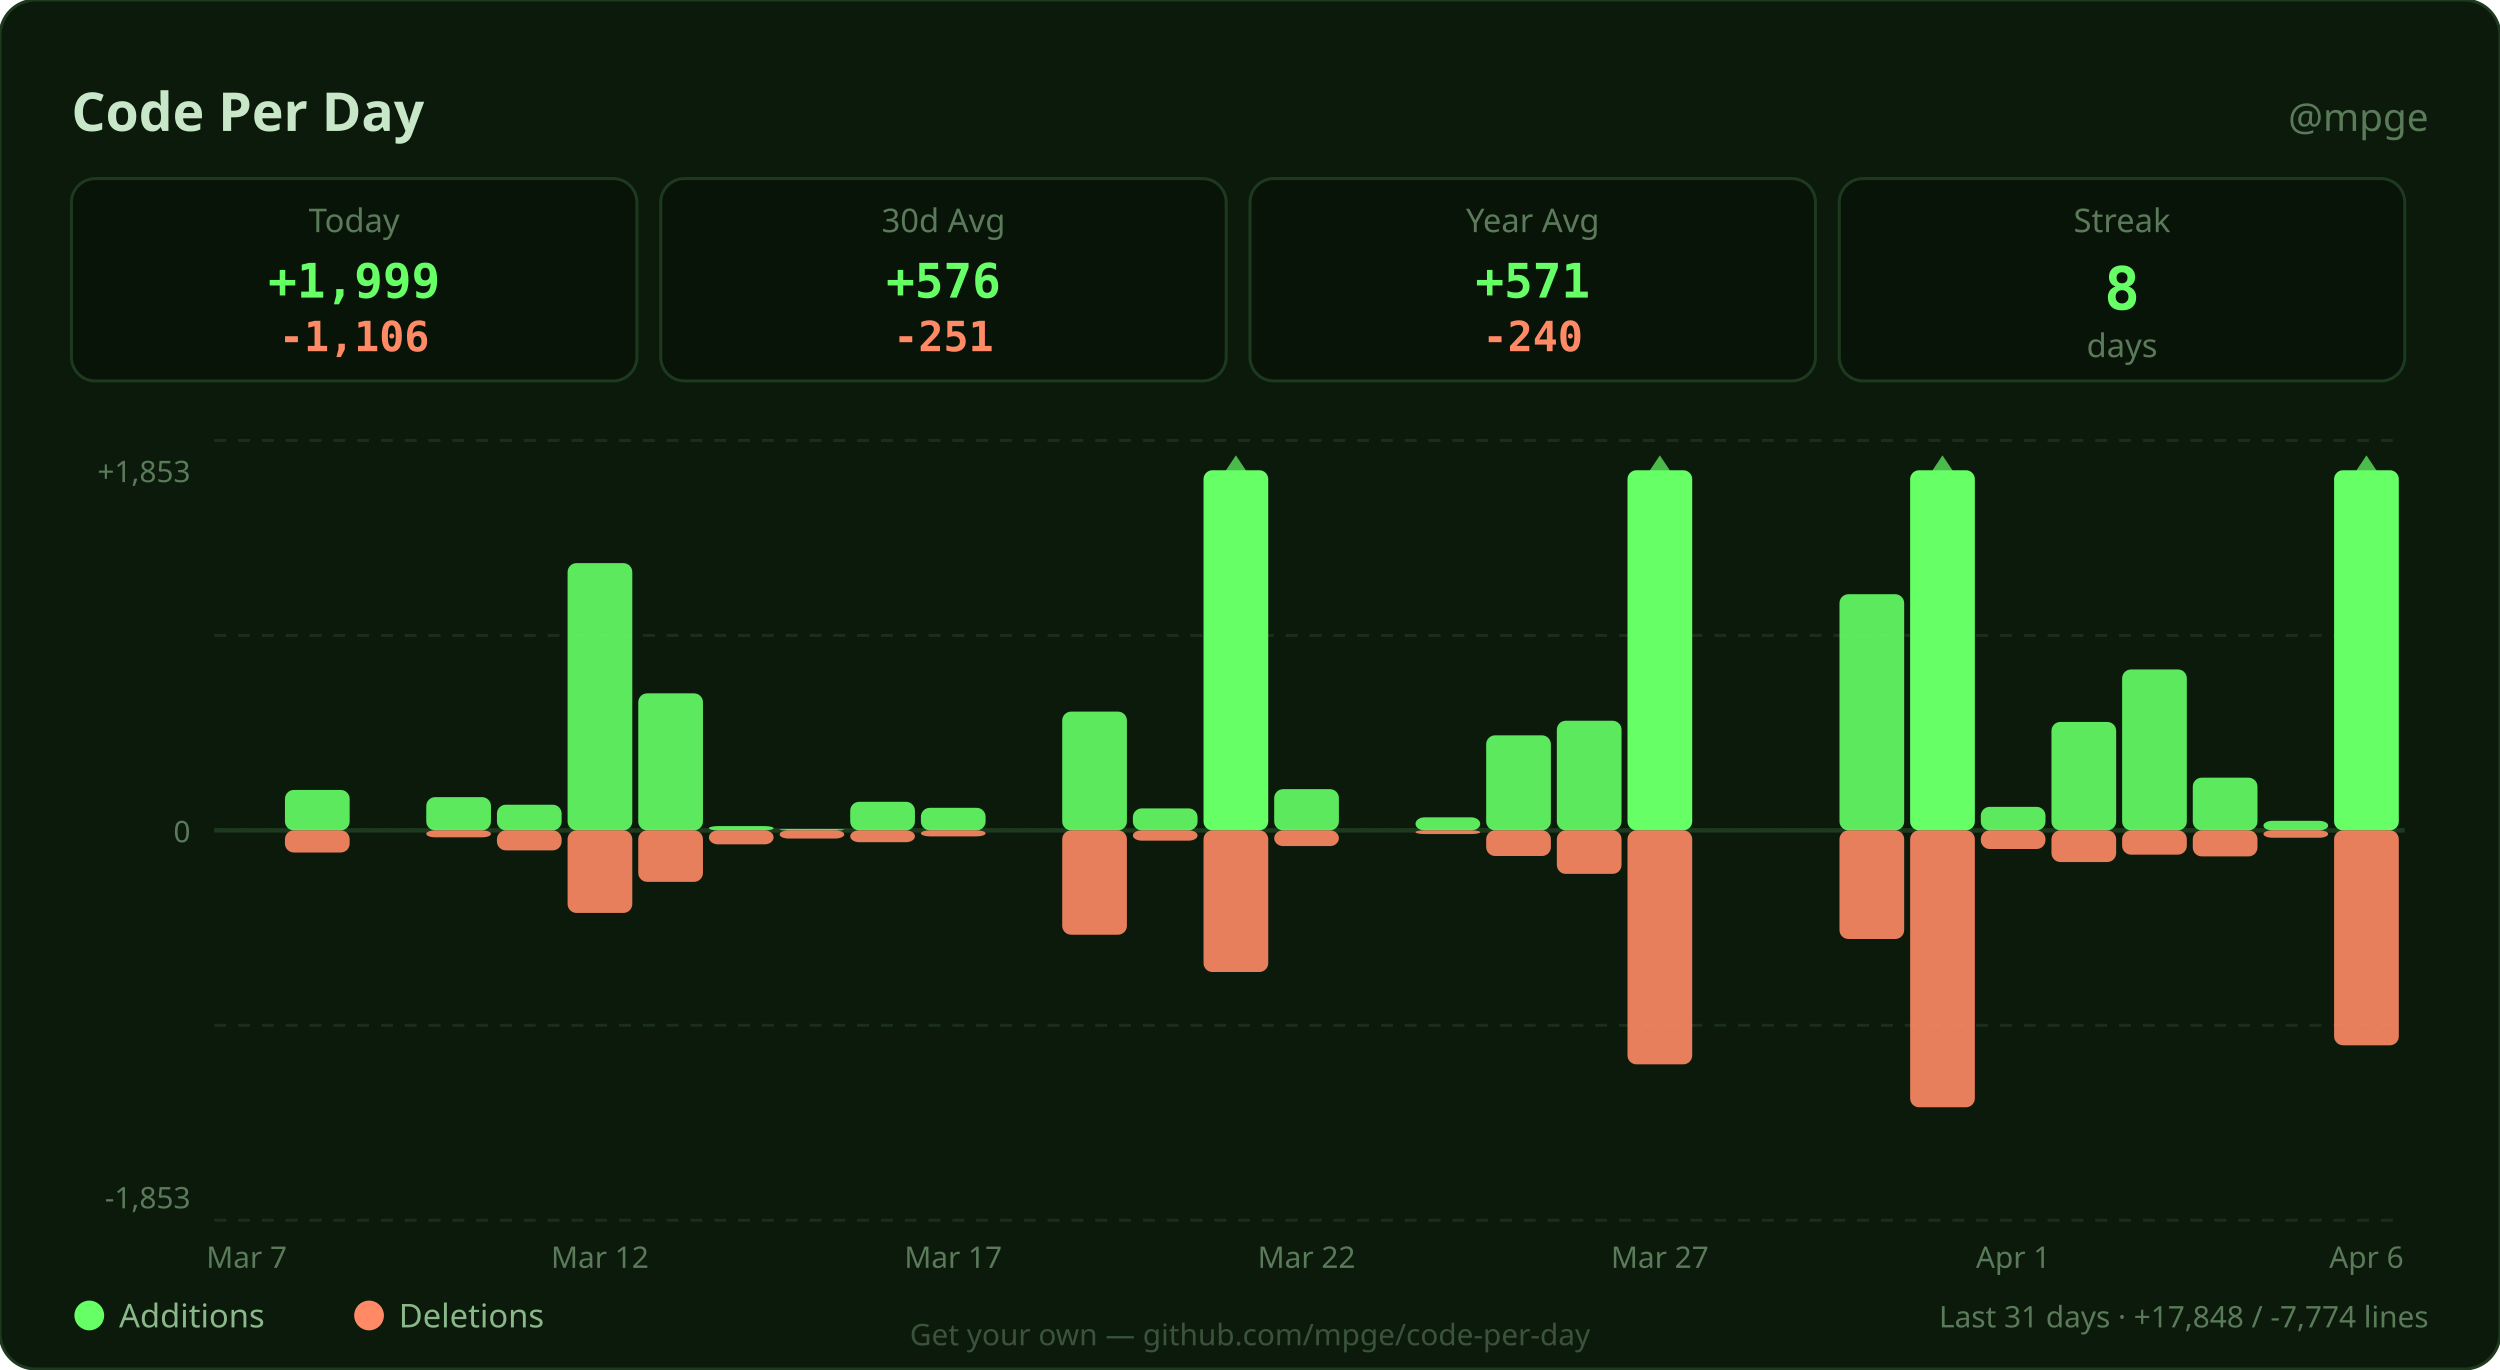
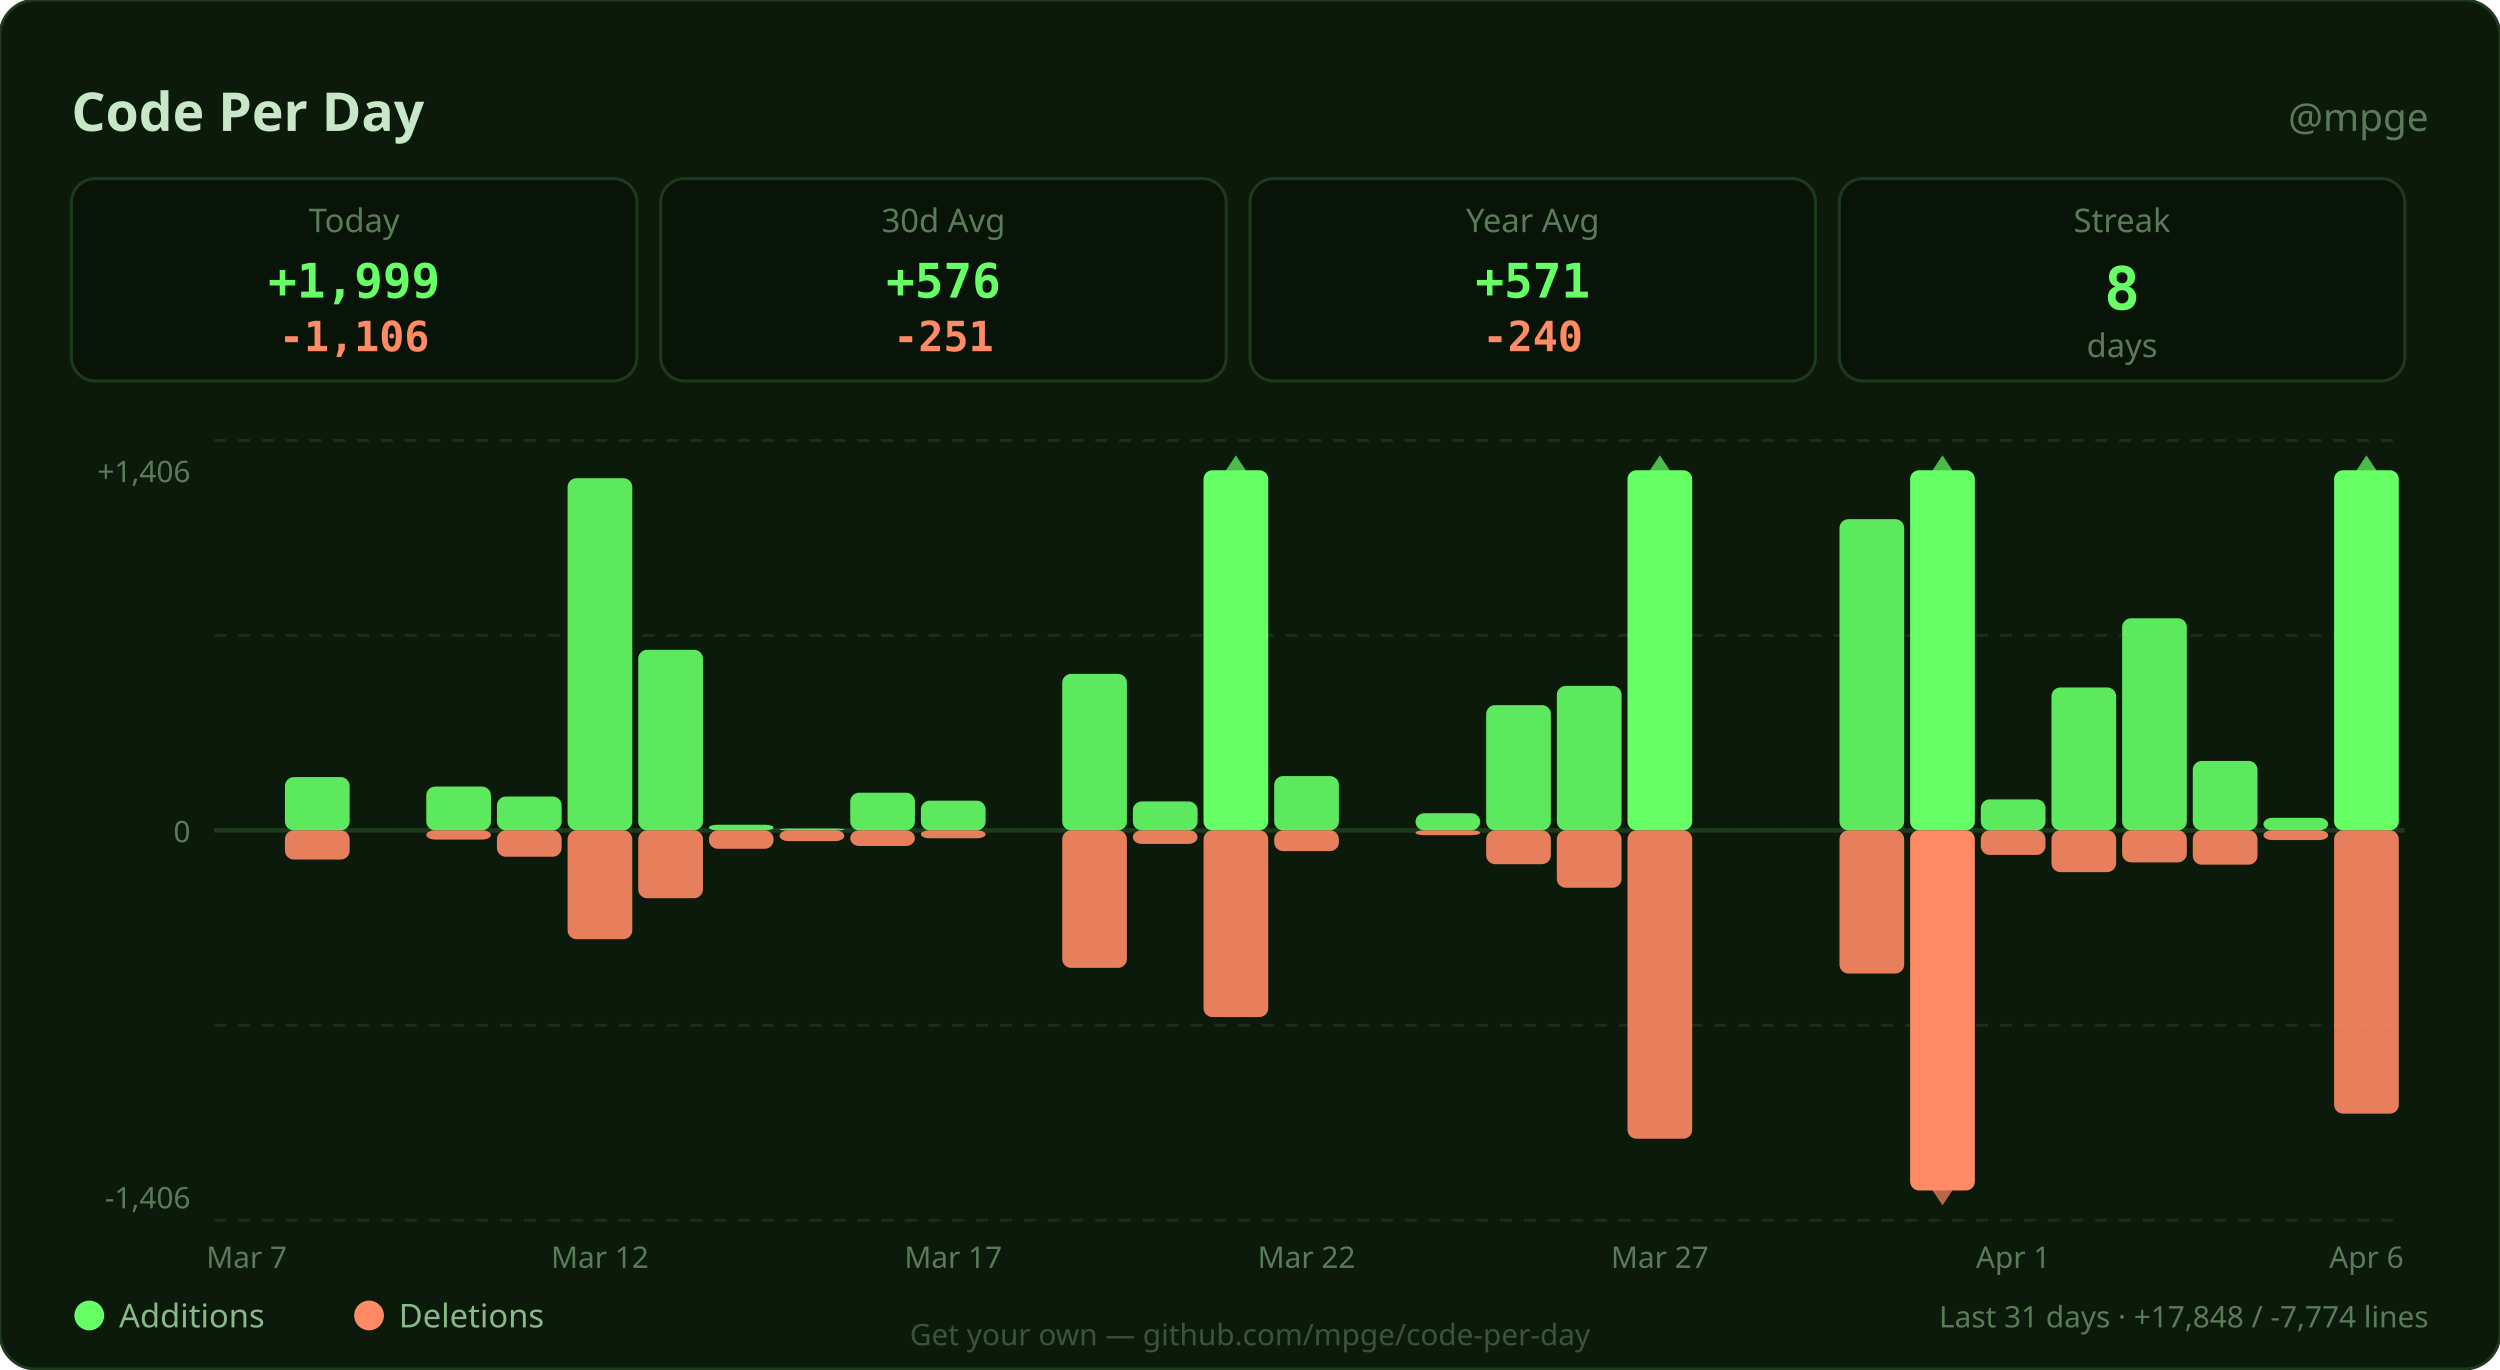
<svg xmlns="http://www.w3.org/2000/svg" width="840" height="460" viewBox="0 0 840 460">
  <style>
      @keyframes fadeInUp {
        from { opacity: 0; transform: translateY(12px); }
        to   { opacity: 1; transform: translateY(0); }
      }
      @keyframes growBar {
        from { transform: scaleY(0); }
        to   { transform: scaleY(1); }
      }
      .cpd-header  { animation: fadeInUp 0.5s ease both; }
      .cpd-stats   { animation: fadeInUp 0.5s ease 0.15s both; }
      .cpd-chart   { animation: fadeInUp 0.5s ease 0.3s both; }
      .cpd-legend  { animation: fadeInUp 0.5s ease 0.45s both; }
    </style>
  <rect width="840" height="460" rx="12" fill="#0b1a0b" stroke="#1e3a1e" stroke-width="1" />
  <g class="cpd-header">
    <a href="https://github.com/mpge/code-per-day" target="_blank">
      <text x="24" y="44" fill="#c8e6c8" font-size="18" font-family="'Segoe UI', sans-serif" font-weight="700">Code Per Day</text>
    </a>
    <text x="816" y="44" fill="#5a7a5a" font-size="13" font-family="'Segoe UI', sans-serif" text-anchor="end" font-weight="500">@mpge</text>
  </g>
  <g class="cpd-stats">
    <rect x="24" y="60" width="190" height="68" rx="8" fill="#091409" stroke="#1e3a1e" stroke-width="1" />
    <text x="119" y="78" fill="#5a7a5a" font-size="11" font-family="'Segoe UI', sans-serif" text-anchor="middle" font-weight="500">Today</text>
    <text x="119" y="100" fill="#66ff66" font-size="16" font-family="'Segoe UI Mono', 'Cascadia Code', monospace" text-anchor="middle" font-weight="700">+1,999</text>
    <text x="119" y="118" fill="#ff8a65" font-size="14" font-family="'Segoe UI Mono', 'Cascadia Code', monospace" text-anchor="middle" font-weight="600">-1,106</text>
    <rect x="222" y="60" width="190" height="68" rx="8" fill="#091409" stroke="#1e3a1e" stroke-width="1" />
    <text x="317" y="78" fill="#5a7a5a" font-size="11" font-family="'Segoe UI', sans-serif" text-anchor="middle" font-weight="500">30d Avg</text>
    <text x="317" y="100" fill="#66ff66" font-size="16" font-family="'Segoe UI Mono', 'Cascadia Code', monospace" text-anchor="middle" font-weight="700">+576</text>
    <text x="317" y="118" fill="#ff8a65" font-size="14" font-family="'Segoe UI Mono', 'Cascadia Code', monospace" text-anchor="middle" font-weight="600">-251</text>
    <rect x="420" y="60" width="190" height="68" rx="8" fill="#091409" stroke="#1e3a1e" stroke-width="1" />
    <text x="515" y="78" fill="#5a7a5a" font-size="11" font-family="'Segoe UI', sans-serif" text-anchor="middle" font-weight="500">Year Avg</text>
    <text x="515" y="100" fill="#66ff66" font-size="16" font-family="'Segoe UI Mono', 'Cascadia Code', monospace" text-anchor="middle" font-weight="700">+571</text>
    <text x="515" y="118" fill="#ff8a65" font-size="14" font-family="'Segoe UI Mono', 'Cascadia Code', monospace" text-anchor="middle" font-weight="600">-240</text>
    <rect x="618" y="60" width="190" height="68" rx="8" fill="#091409" stroke="#1e3a1e" stroke-width="1" />
    <text x="713" y="78" fill="#5a7a5a" font-size="11" font-family="'Segoe UI', sans-serif" text-anchor="middle" font-weight="500">Streak</text>
    <text x="713" y="104" fill="#66ff66" font-size="20" font-family="'Segoe UI Mono', 'Cascadia Code', monospace" text-anchor="middle" font-weight="700">8</text>
    <text x="713" y="120" fill="#5a7a5a" font-size="11" font-family="'Segoe UI', sans-serif" text-anchor="middle">days</text>
  </g>
  <g class="cpd-chart">
    <line x1="72" y1="148" x2="808" y2="148" stroke="#1a2e1a" stroke-width="1" stroke-dasharray="4,4" />
    <line x1="72" y1="213.5" x2="808" y2="213.5" stroke="#1a2e1a" stroke-width="1" stroke-dasharray="4,4" />
    <line x1="72" y1="279" x2="808" y2="279" stroke="#1a2e1a" stroke-width="1" stroke-dasharray="4,4" />
    <line x1="72" y1="344.5" x2="808" y2="344.5" stroke="#1a2e1a" stroke-width="1" stroke-dasharray="4,4" />
    <line x1="72" y1="410" x2="808" y2="410" stroke="#1a2e1a" stroke-width="1" stroke-dasharray="4,4" />
    <line x1="72" y1="279" x2="808" y2="279" stroke="#1e3a1e" stroke-width="1.5" />
-     <text x="64" y="162" fill="#5a7a5a" font-size="10" font-family="'Segoe UI', sans-serif" text-anchor="end">+1,853</text>
-     <text x="64" y="406" fill="#5a7a5a" font-size="10" font-family="'Segoe UI', sans-serif" text-anchor="end">-1,853</text>
+     <text x="64" y="162" fill="#5a7a5a" font-size="10" font-family="'Segoe UI', sans-serif" text-anchor="end">+1,406</text>
+     <text x="64" y="406" fill="#5a7a5a" font-size="10" font-family="'Segoe UI', sans-serif" text-anchor="end">-1,406</text>
    <text x="64" y="283" fill="#5a7a5a" font-size="10" font-family="'Segoe UI', sans-serif" text-anchor="end">0</text>
-     <rect x="95.742" y="265.418" width="21.742" height="13.582" fill="#66ff66" rx="3" opacity="0.9" />
-     <rect x="95.742" y="279" width="21.742" height="7.444" fill="#ff8a65" rx="3" opacity="0.9" />
-     <rect x="143.226" y="267.834" width="21.742" height="11.166" fill="#66ff66" rx="3" opacity="0.9" />
-     <rect x="143.226" y="279" width="21.742" height="2.351" fill="#ff8a65" rx="3" opacity="0.9" />
-     <rect x="166.968" y="270.38" width="21.742" height="8.62" fill="#66ff66" rx="3" opacity="0.9" />
-     <rect x="166.968" y="279" width="21.742" height="6.726" fill="#ff8a65" rx="3" opacity="0.9" />
-     <rect x="190.71" y="189.213" width="21.742" height="89.787" fill="#66ff66" rx="3" opacity="0.9" />
-     <rect x="190.71" y="279" width="21.742" height="27.752" fill="#ff8a65" rx="3" opacity="0.9" />
-     <rect x="214.452" y="232.964" width="21.742" height="46.036" fill="#66ff66" rx="3" opacity="0.9" />
-     <rect x="214.452" y="279" width="21.742" height="17.304" fill="#ff8a65" rx="3" opacity="0.9" />
-     <rect x="238.194" y="277.563" width="21.742" height="1.437" fill="#66ff66" rx="3" opacity="0.9" />
-     <rect x="238.194" y="279" width="21.742" height="4.702" fill="#ff8a65" rx="3" opacity="0.9" />
-     <rect x="261.935" y="278.543" width="21.742" height="0.457" fill="#66ff66" rx="3" opacity="0.9" />
-     <rect x="261.935" y="279" width="21.742" height="2.743" fill="#ff8a65" rx="3" opacity="0.9" />
-     <rect x="285.677" y="269.401" width="21.742" height="9.599" fill="#66ff66" rx="3" opacity="0.9" />
-     <rect x="285.677" y="279" width="21.742" height="3.983" fill="#ff8a65" rx="3" opacity="0.9" />
-     <rect x="309.419" y="271.425" width="21.742" height="7.575" fill="#66ff66" rx="3" opacity="0.9" />
-     <rect x="309.419" y="279" width="21.742" height="2.024" fill="#ff8a65" rx="3" opacity="0.9" />
-     <rect x="356.903" y="239.102" width="21.742" height="39.898" fill="#66ff66" rx="3" opacity="0.9" />
-     <rect x="356.903" y="279" width="21.742" height="35.066" fill="#ff8a65" rx="3" opacity="0.9" />
-     <rect x="380.645" y="271.621" width="21.742" height="7.379" fill="#66ff66" rx="3" opacity="0.9" />
-     <rect x="380.645" y="279" width="21.742" height="3.461" fill="#ff8a65" rx="3" opacity="0.9" />
+     <rect x="95.742" y="261.1" width="21.742" height="17.9" fill="#66ff66" rx="3" opacity="0.9" />
+     <rect x="95.742" y="279" width="21.742" height="9.811" fill="#ff8a65" rx="3" opacity="0.9" />
+     <rect x="143.226" y="264.284" width="21.742" height="14.716" fill="#66ff66" rx="3" opacity="0.9" />
+     <rect x="143.226" y="279" width="21.742" height="3.098" fill="#ff8a65" rx="3" opacity="0.9" />
+     <rect x="166.968" y="267.64" width="21.742" height="11.36" fill="#66ff66" rx="3" opacity="0.9" />
+     <rect x="166.968" y="279" width="21.742" height="8.864" fill="#ff8a65" rx="3" opacity="0.9" />
+     <rect x="190.71" y="160.668" width="21.742" height="118.332" fill="#66ff66" rx="3" opacity="0.9" />
+     <rect x="190.71" y="279" width="21.742" height="36.575" fill="#ff8a65" rx="3" opacity="0.9" />
+     <rect x="214.452" y="218.328" width="21.742" height="60.672" fill="#66ff66" rx="3" opacity="0.9" />
+     <rect x="214.452" y="279" width="21.742" height="22.806" fill="#ff8a65" rx="3" opacity="0.9" />
+     <rect x="238.194" y="277.107" width="21.742" height="1.893" fill="#66ff66" rx="3" opacity="0.9" />
+     <rect x="238.194" y="279" width="21.742" height="6.196" fill="#ff8a65" rx="3" opacity="0.9" />
+     <rect x="261.935" y="278.398" width="21.742" height="0.602" fill="#66ff66" rx="3" opacity="0.9" />
+     <rect x="261.935" y="279" width="21.742" height="3.615" fill="#ff8a65" rx="3" opacity="0.9" />
+     <rect x="285.677" y="266.349" width="21.742" height="12.651" fill="#66ff66" rx="3" opacity="0.9" />
+     <rect x="285.677" y="279" width="21.742" height="5.25" fill="#ff8a65" rx="3" opacity="0.9" />
+     <rect x="309.419" y="269.017" width="21.742" height="9.983" fill="#66ff66" rx="3" opacity="0.9" />
+     <rect x="309.419" y="279" width="21.742" height="2.668" fill="#ff8a65" rx="3" opacity="0.9" />
+     <rect x="356.903" y="226.417" width="21.742" height="52.583" fill="#66ff66" rx="3" opacity="0.9" />
+     <rect x="356.903" y="279" width="21.742" height="46.214" fill="#ff8a65" rx="3" opacity="0.9" />
+     <rect x="380.645" y="269.275" width="21.742" height="9.725" fill="#66ff66" rx="3" opacity="0.9" />
+     <rect x="380.645" y="279" width="21.742" height="4.561" fill="#ff8a65" rx="3" opacity="0.9" />
    <rect x="404.387" y="158" width="21.742" height="121" fill="#66ff66" rx="3" opacity="1" />
    <polygon points="411.258,159 419.258,159 415.258,153" fill="#66ff66" opacity="0.7" />
-     <rect x="404.387" y="279" width="21.742" height="47.603" fill="#ff8a65" rx="3" opacity="0.9" />
-     <rect x="428.129" y="265.157" width="21.742" height="13.843" fill="#66ff66" rx="3" opacity="0.9" />
-     <rect x="428.129" y="279" width="21.742" height="5.289" fill="#ff8a65" rx="3" opacity="0.9" />
-     <rect x="475.613" y="274.625" width="21.742" height="4.375" fill="#66ff66" rx="3" opacity="0.9" />
-     <rect x="475.613" y="279" width="21.742" height="1.241" fill="#ff8a65" rx="3" opacity="0.9" />
-     <rect x="499.355" y="247.069" width="21.742" height="31.931" fill="#66ff66" rx="3" opacity="0.9" />
-     <rect x="499.355" y="279" width="21.742" height="8.62" fill="#ff8a65" rx="3" opacity="0.9" />
-     <rect x="523.097" y="242.171" width="21.742" height="36.829" fill="#66ff66" rx="3" opacity="0.9" />
-     <rect x="523.097" y="279" width="21.742" height="14.627" fill="#ff8a65" rx="3" opacity="0.9" />
+     <rect x="404.387" y="279" width="21.742" height="62.738" fill="#ff8a65" rx="3" opacity="0.9" />
+     <rect x="428.129" y="260.755" width="21.742" height="18.245" fill="#66ff66" rx="3" opacity="0.9" />
+     <rect x="428.129" y="279" width="21.742" height="6.971" fill="#ff8a65" rx="3" opacity="0.9" />
+     <rect x="475.613" y="273.234" width="21.742" height="5.766" fill="#66ff66" rx="3" opacity="0.9" />
+     <rect x="475.613" y="279" width="21.742" height="1.635" fill="#ff8a65" rx="3" opacity="0.9" />
+     <rect x="499.355" y="236.917" width="21.742" height="42.083" fill="#66ff66" rx="3" opacity="0.9" />
+     <rect x="499.355" y="279" width="21.742" height="11.36" fill="#ff8a65" rx="3" opacity="0.9" />
+     <rect x="523.097" y="230.462" width="21.742" height="48.538" fill="#66ff66" rx="3" opacity="0.9" />
+     <rect x="523.097" y="279" width="21.742" height="19.277" fill="#ff8a65" rx="3" opacity="0.9" />
    <rect x="546.839" y="158" width="21.742" height="121" fill="#66ff66" rx="3" opacity="1" />
    <polygon points="553.71,159 561.71,159 557.71,153" fill="#66ff66" opacity="0.7" />
-     <rect x="546.839" y="279" width="21.742" height="78.621" fill="#ff8a65" rx="3" opacity="0.9" />
-     <rect x="618.065" y="199.661" width="21.742" height="79.339" fill="#66ff66" rx="3" opacity="0.9" />
-     <rect x="618.065" y="279" width="21.742" height="36.502" fill="#ff8a65" rx="3" opacity="0.9" />
+     <rect x="546.839" y="279" width="21.742" height="103.616" fill="#ff8a65" rx="3" opacity="0.9" />
+     <rect x="618.065" y="174.437" width="21.742" height="104.563" fill="#66ff66" rx="3" opacity="0.9" />
+     <rect x="618.065" y="279" width="21.742" height="48.107" fill="#ff8a65" rx="3" opacity="0.9" />
    <rect x="641.806" y="158" width="21.742" height="121" fill="#66ff66" rx="3" opacity="1" />
    <polygon points="648.677,159 656.677,159 652.677,153" fill="#66ff66" opacity="0.7" />
-     <rect x="641.806" y="279" width="21.742" height="93.052" fill="#ff8a65" rx="3" opacity="0.9" />
-     <rect x="665.548" y="271.099" width="21.742" height="7.901" fill="#66ff66" rx="3" opacity="0.9" />
-     <rect x="665.548" y="279" width="21.742" height="6.269" fill="#ff8a65" rx="3" opacity="0.9" />
-     <rect x="689.29" y="242.563" width="21.742" height="36.437" fill="#66ff66" rx="3" opacity="0.9" />
-     <rect x="689.29" y="279" width="21.742" height="10.644" fill="#ff8a65" rx="3" opacity="0.9" />
-     <rect x="713.032" y="224.932" width="21.742" height="54.068" fill="#66ff66" rx="3" opacity="0.9" />
-     <rect x="713.032" y="279" width="21.742" height="8.162" fill="#ff8a65" rx="3" opacity="0.9" />
-     <rect x="736.774" y="261.304" width="21.742" height="17.696" fill="#66ff66" rx="3" opacity="0.9" />
-     <rect x="736.774" y="279" width="21.742" height="8.75" fill="#ff8a65" rx="3" opacity="0.9" />
-     <rect x="760.516" y="275.8" width="21.742" height="3.2" fill="#66ff66" rx="3" opacity="0.9" />
-     <rect x="760.516" y="279" width="21.742" height="2.481" fill="#ff8a65" rx="3" opacity="0.9" />
+     <rect x="641.806" y="279" width="21.742" height="121" fill="#ff8a65" rx="3" opacity="1" />
+     <polygon points="648.677,399 656.677,399 652.677,405" fill="#ff8a65" opacity="0.7" />
+     <rect x="665.548" y="268.587" width="21.742" height="10.413" fill="#66ff66" rx="3" opacity="0.9" />
+     <rect x="665.548" y="279" width="21.742" height="8.262" fill="#ff8a65" rx="3" opacity="0.9" />
+     <rect x="689.29" y="230.979" width="21.742" height="48.021" fill="#66ff66" rx="3" opacity="0.9" />
+     <rect x="689.29" y="279" width="21.742" height="14.028" fill="#ff8a65" rx="3" opacity="0.9" />
+     <rect x="713.032" y="207.743" width="21.742" height="71.257" fill="#66ff66" rx="3" opacity="0.9" />
+     <rect x="713.032" y="279" width="21.742" height="10.757" fill="#ff8a65" rx="3" opacity="0.9" />
+     <rect x="736.774" y="255.678" width="21.742" height="23.322" fill="#66ff66" rx="3" opacity="0.9" />
+     <rect x="736.774" y="279" width="21.742" height="11.532" fill="#ff8a65" rx="3" opacity="0.9" />
+     <rect x="760.516" y="274.783" width="21.742" height="4.217" fill="#66ff66" rx="3" opacity="0.9" />
+     <rect x="760.516" y="279" width="21.742" height="3.27" fill="#ff8a65" rx="3" opacity="0.9" />
    <rect x="784.258" y="158" width="21.742" height="121" fill="#66ff66" rx="3" opacity="1" />
    <polygon points="791.129,159 799.129,159 795.129,153" fill="#66ff66" opacity="0.7" />
-     <rect x="784.258" y="279" width="21.742" height="72.221" fill="#ff8a65" rx="3" opacity="0.9" />
+     <rect x="784.258" y="279" width="21.742" height="95.182" fill="#ff8a65" rx="3" opacity="0.9" />
    <text x="82.871" y="426" fill="#5a7a5a" font-size="10" font-family="'Segoe UI', sans-serif" text-anchor="middle">Mar 7</text>
    <text x="201.581" y="426" fill="#5a7a5a" font-size="10" font-family="'Segoe UI', sans-serif" text-anchor="middle">Mar 12</text>
    <text x="320.29" y="426" fill="#5a7a5a" font-size="10" font-family="'Segoe UI', sans-serif" text-anchor="middle">Mar 17</text>
    <text x="439" y="426" fill="#5a7a5a" font-size="10" font-family="'Segoe UI', sans-serif" text-anchor="middle">Mar 22</text>
    <text x="557.71" y="426" fill="#5a7a5a" font-size="10" font-family="'Segoe UI', sans-serif" text-anchor="middle">Mar 27</text>
    <text x="676.419" y="426" fill="#5a7a5a" font-size="10" font-family="'Segoe UI', sans-serif" text-anchor="middle">Apr 1</text>
    <text x="795.129" y="426" fill="#5a7a5a" font-size="10" font-family="'Segoe UI', sans-serif" text-anchor="middle">Apr 6</text>
  </g>
  <g class="cpd-legend">
    <circle cx="30" cy="442" r="5" fill="#66ff66" />
    <text x="40" y="446" fill="#8ab88a" font-size="11" font-family="'Segoe UI', sans-serif">Additions</text>
    <circle cx="124" cy="442" r="5" fill="#ff8a65" />
    <text x="134" y="446" fill="#8ab88a" font-size="11" font-family="'Segoe UI', sans-serif">Deletions</text>
    <text x="816" y="446" fill="#5a7a5a" font-size="10" font-family="'Segoe UI', sans-serif" text-anchor="end">Last 31 days · +17,848 / -7,774 lines</text>
  </g>
  <a href="https://github.com/mpge/code-per-day" target="_blank">
    <text x="420" y="452" fill="#5a7a5a" font-size="10" font-family="'Segoe UI', sans-serif" text-anchor="middle" opacity="0.6">Get your own — github.com/mpge/code-per-day</text>
  </a>
</svg>
